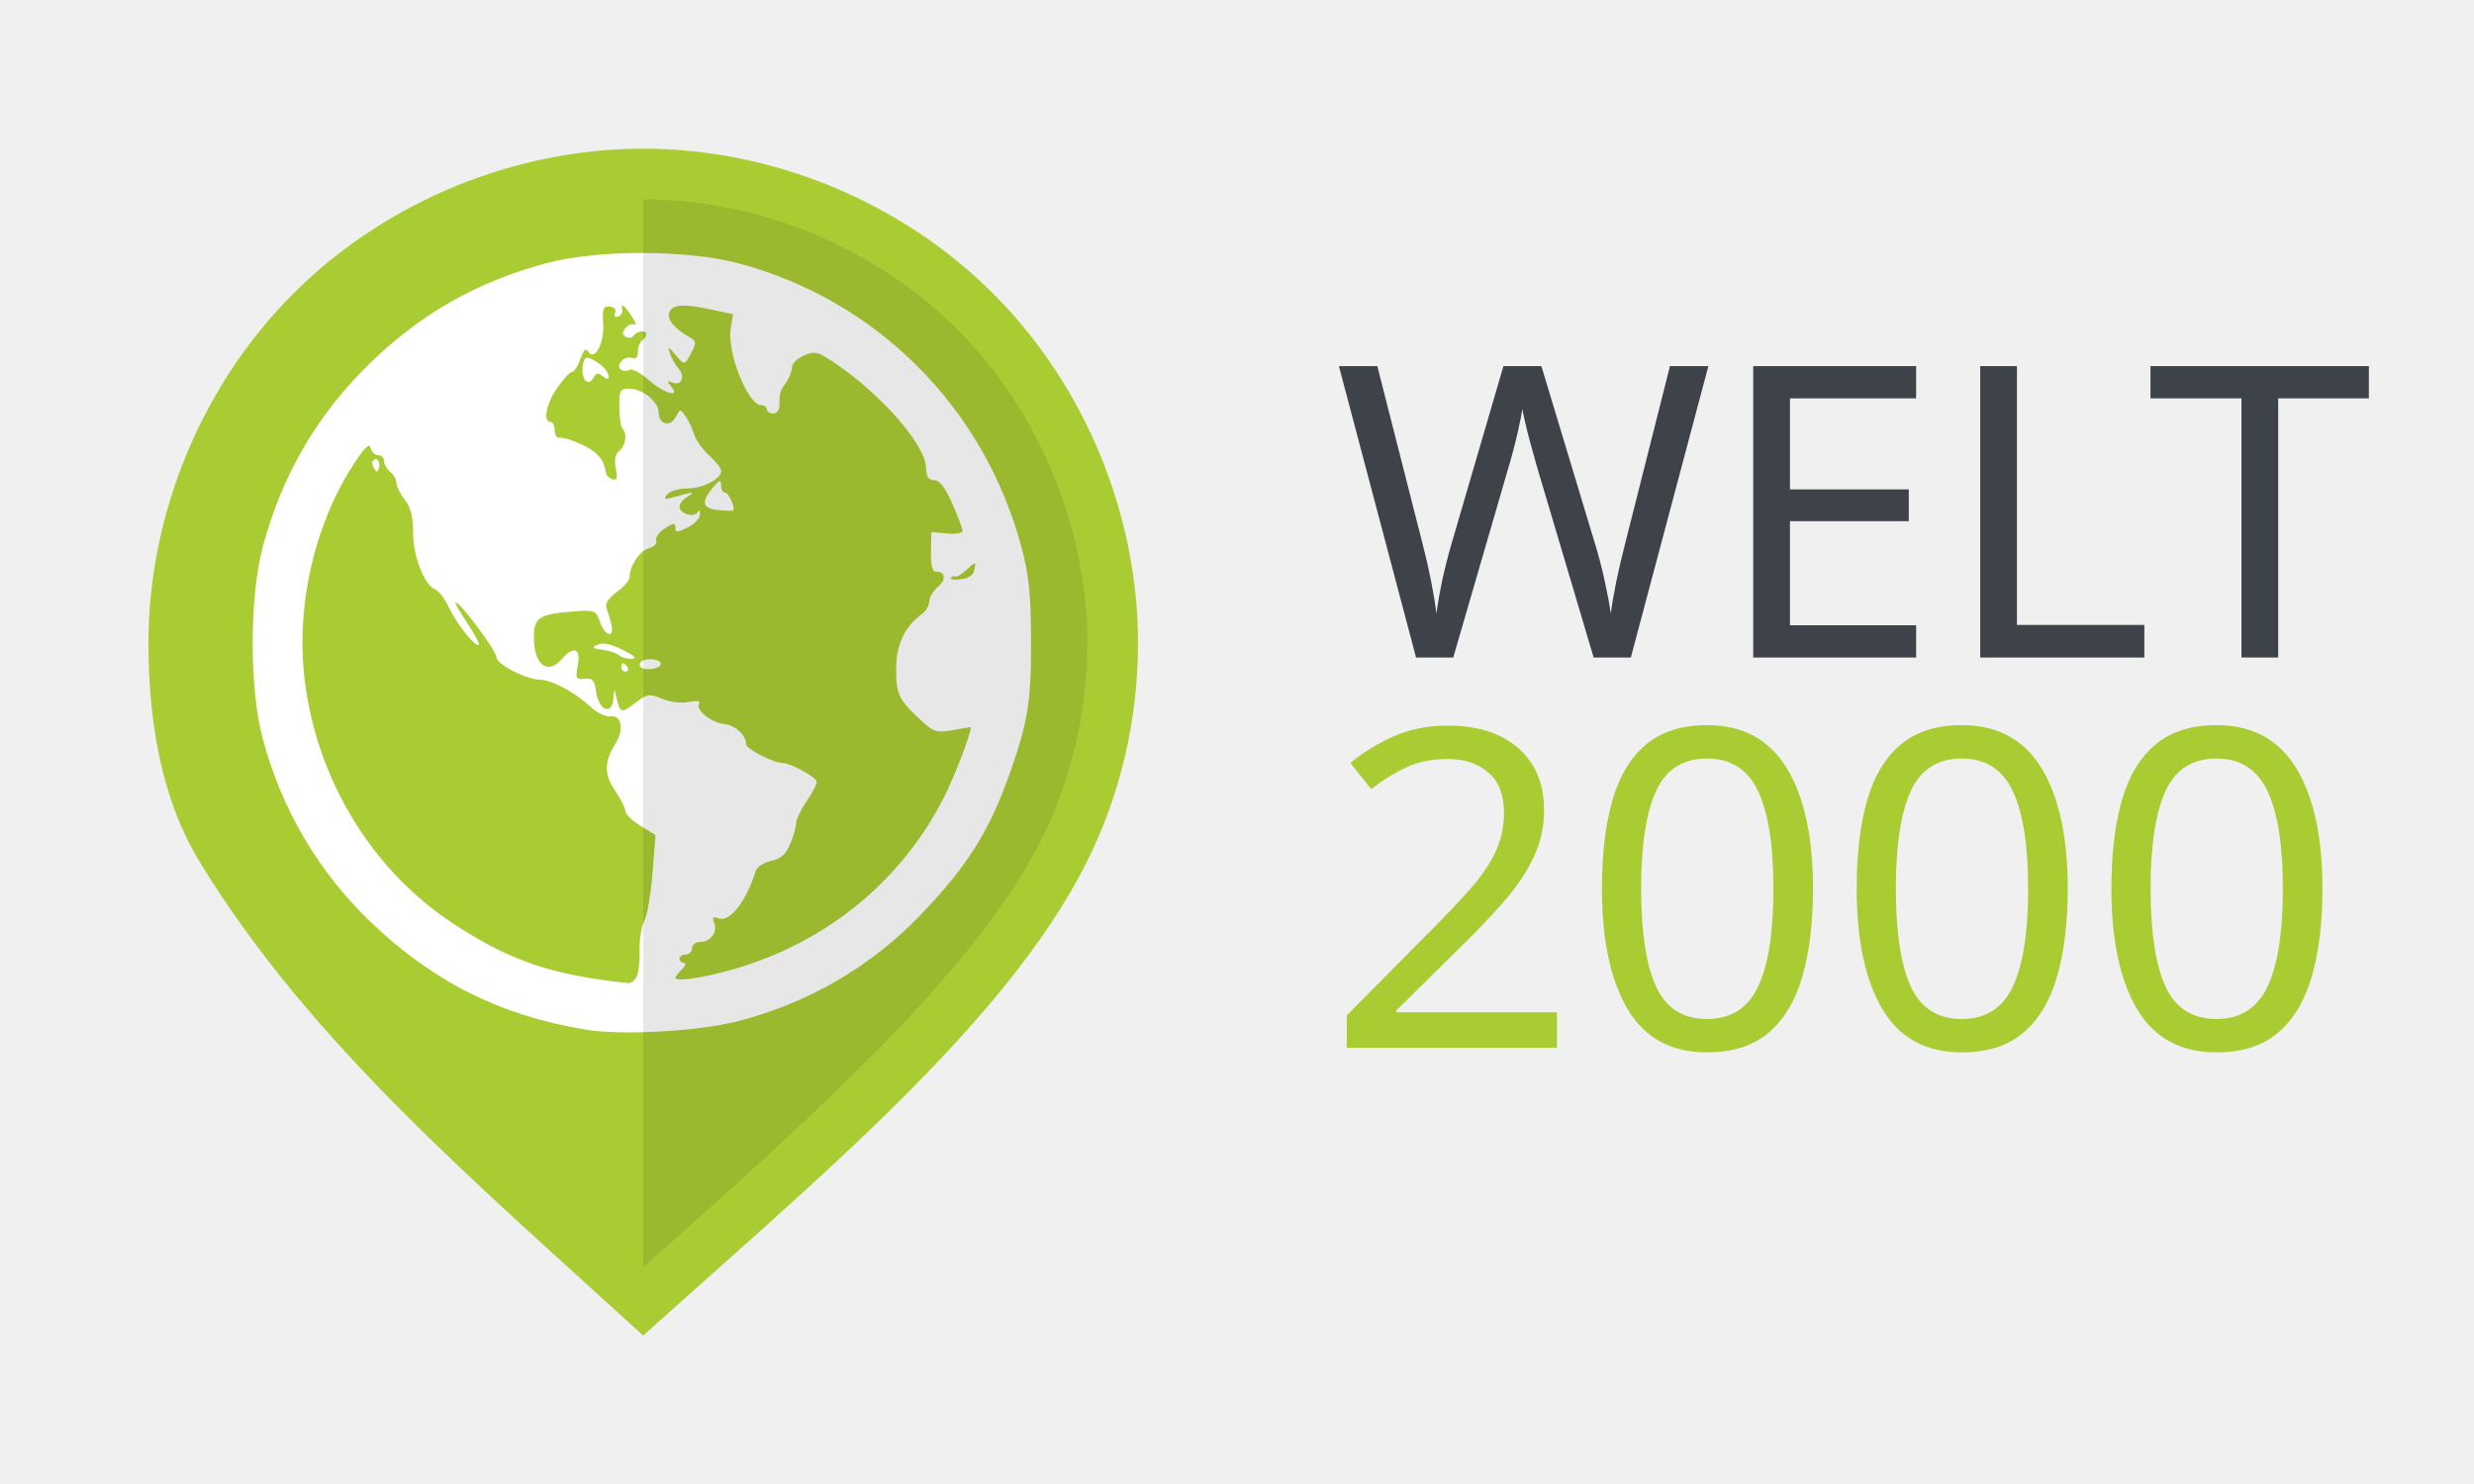
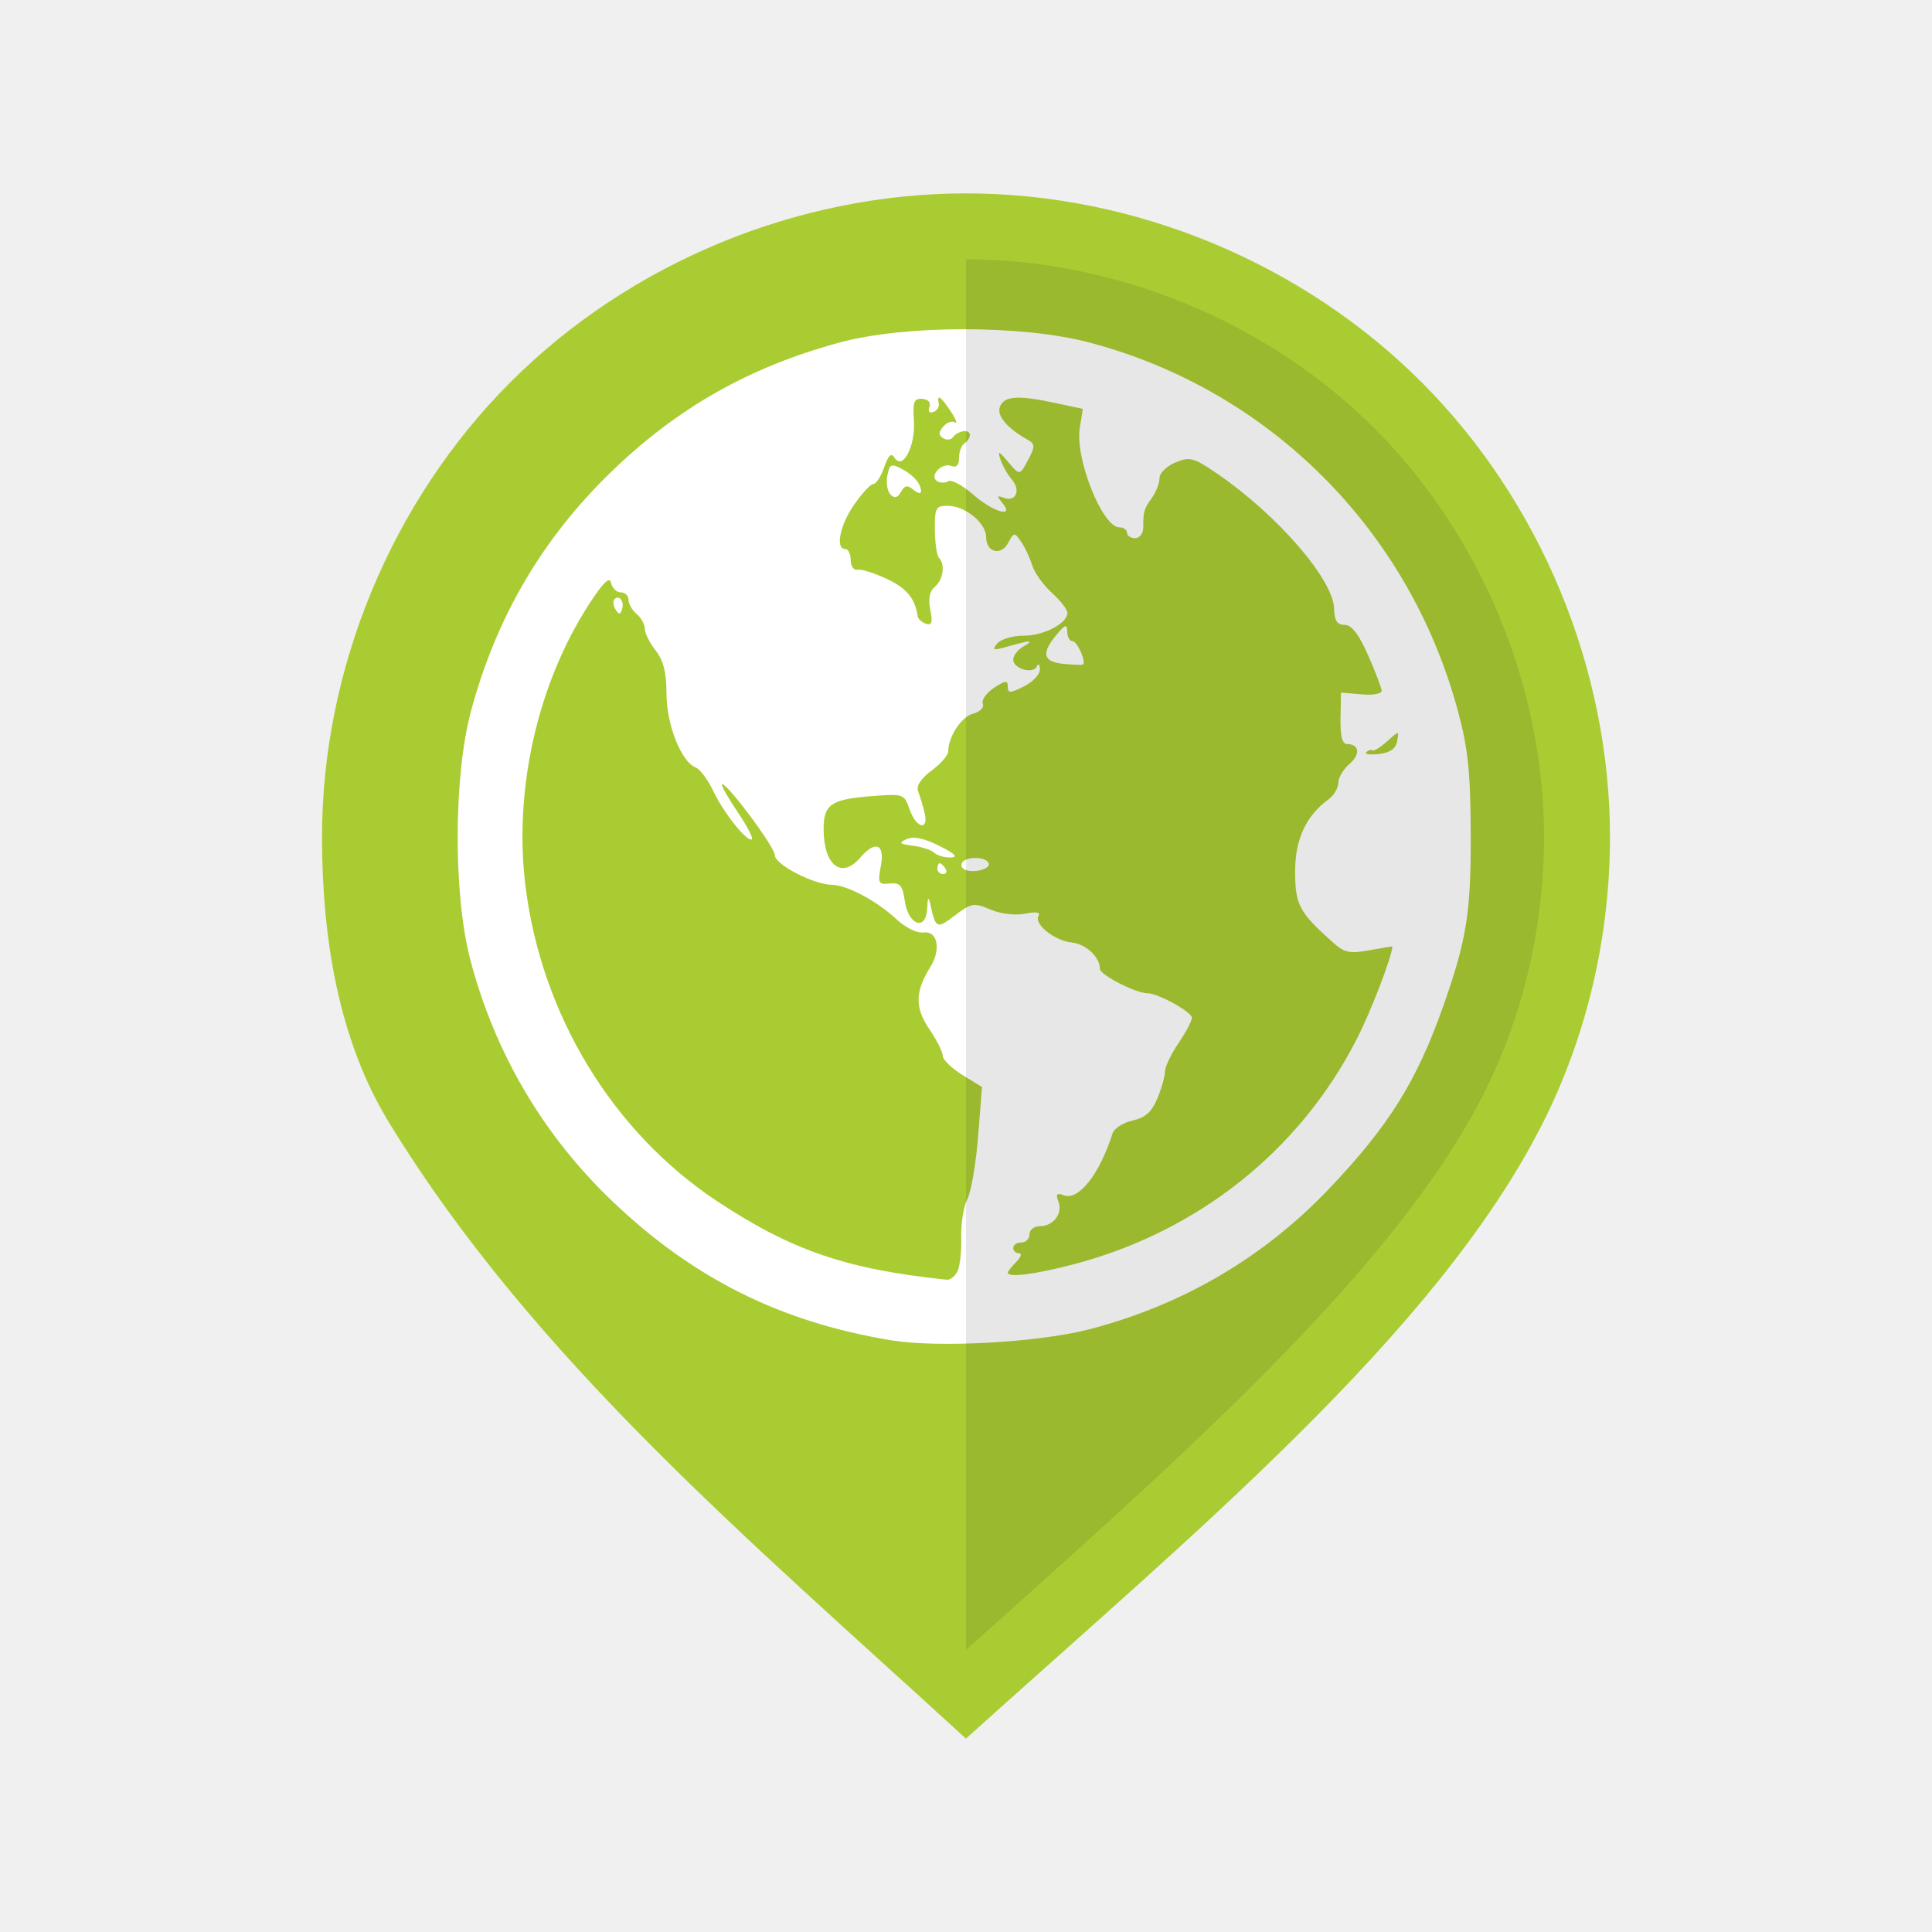
- <svg xmlns="http://www.w3.org/2000/svg" width="500" height="300" id="svg2" version="1.1" viewBox="0 0 500 300">
+ <svg xmlns="http://www.w3.org/2000/svg" width="300" height="300" id="svg2" version="1.1" viewBox="0 0 300 300">
  <defs id="defs4">
    <mask maskUnits="userSpaceOnUse" id="mask4108" />
  </defs>
  <g id="layer3" transform="translate(-148.5723,-230.8789)">
-     <path style="color:#000000;color-interpolation:sRGB;color-interpolation-filters:linearRGB;fill:#aacc33;fill-opacity:1;fill-rule:nonzero;stroke:none;stroke-width:2;marker:none;visibility:visible;display:inline;overflow:visible;enable-background:accumulate;clip-rule:nonzero" d="m 278.572,260.934 c -26.18,0 -52.199,10.777 -70.711,29.289 -18.512,18.512 -29.289,44.531 -29.289,70.711 0.024,15.335 2.45,31.311 10.467,44.384 22.543,36.756 55.951,64.793 89.525,95.561 34.535,-31.156 72.872,-62.637 89.484,-95.407 6.959,-13.728 10.506,-29.147 10.523,-44.538 0,-26.18 -10.777,-52.199 -29.289,-70.711 -18.512,-18.512 -44.531,-29.289 -70.711,-29.289 z" id="path4064" />
+     <path style="color:#000000;color-interpolation:sRGB;color-interpolation-filters:linearRGB;fill:#aacc33;fill-opacity:1;fill-rule:nonzero;stroke:none;stroke-width:2;marker:none;visibility:visible;display:inline;overflow:visible;enable-background:accumulate;clip-rule:nonzero" d="m 298.572,260.906 c -26.18,0 -52.199,10.777 -70.711,29.289 -18.512,18.512 -29.289,44.531 -29.289,70.711 0.024,15.335 2.45,31.311 10.467,44.384 22.543,36.756 55.951,64.793 89.525,95.561 34.535,-31.156 72.872,-62.637 89.484,-95.407 6.959,-13.728 10.506,-29.147 10.523,-44.538 0,-26.18 -10.777,-52.199 -29.289,-70.711 -18.512,-18.512 -44.531,-29.289 -70.711,-29.289 z" id="path4064" />
  </g>
  <g id="layer4" style="display:inline" transform="translate(-148.5723,-230.8789)">
-     <path style="fill:#ffffff;display:inline" d="m 266.977,439.027 c -17.185,-2.827 -30.763,-9.6 -43.346,-21.622 -10.742,-10.263 -18.261,-23.067 -22.045,-37.539 -2.637,-10.087 -2.587,-28.413 0.105,-38.472 3.894,-14.551 11.031,-26.766 21.679,-37.108 10.34,-10.042 21.562,-16.408 35.615,-20.204 10.139,-2.739 28.312,-2.739 38.697,-0.002 28.016,7.384 49.728,29.102 57.299,57.314 1.549,5.772 1.928,9.42 1.964,18.928 0.047,12.237 -0.618,16.444 -4.22,26.683 -4.158,11.819 -8.536,18.817 -17.911,28.63 -10.138,10.611 -22.693,17.945 -37.133,21.692 -7.855,2.038 -23.413,2.899 -30.705,1.7 z m 10.296,-10.773 c 0.375,-0.81 0.628,-3.176 0.562,-5.258 -0.065,-2.082 0.363,-4.74 0.953,-5.906 0.589,-1.166 1.34,-5.556 1.669,-9.755 l 0.597,-7.635 -3.043,-1.881 c -1.674,-1.034 -3.043,-2.365 -3.043,-2.956 0,-0.592 -0.949,-2.474 -2.108,-4.182 -2.246,-3.31 -2.205,-5.806 0.157,-9.587 1.726,-2.762 1.154,-5.692 -1.052,-5.391 -0.991,0.135 -2.803,-0.758 -4.206,-2.073 -3.001,-2.813 -7.683,-5.308 -10.004,-5.333 -2.834,-0.031 -8.866,-3.158 -8.866,-4.597 0,-1.285 -7.672,-11.549 -8.222,-10.999 -0.149,0.149 0.925,2.041 2.385,4.205 1.46,2.164 2.487,4.102 2.282,4.308 -0.625,0.625 -4.385,-4.056 -5.994,-7.461 -0.833,-1.763 -2.071,-3.419 -2.749,-3.679 -2.233,-0.857 -4.528,-6.672 -4.528,-11.476 0,-3.273 -0.471,-5.146 -1.683,-6.686 -0.925,-1.176 -1.683,-2.695 -1.683,-3.375 0,-0.68 -0.568,-1.708 -1.262,-2.284 -0.694,-0.576 -1.262,-1.569 -1.262,-2.206 0,-0.637 -0.54,-1.159 -1.2,-1.159 -0.66,0 -1.342,-0.662 -1.515,-1.472 -0.224,-1.049 -1.208,-0.096 -3.417,3.31 -7.973,12.29 -11.703,28.732 -9.893,43.611 2.447,20.129 13.545,38.385 29.89,49.167 11.518,7.599 20.021,10.498 35.531,12.117 0.562,0.059 1.329,-0.556 1.703,-1.366 z M 224.142,325.524 c -0.362,-0.586 -0.432,-1.293 -0.154,-1.571 0.753,-0.753 1.574,0.354 1.167,1.574 -0.285,0.855 -0.483,0.854 -1.013,-0.003 z m 71.081,101.72 c 19.391,-5.079 35.241,-17.704 44.087,-35.117 2.19,-4.311 5.303,-12.405 5.474,-14.234 0.006,-0.053 -1.6,0.201 -3.566,0.565 -3.042,0.563 -3.881,0.389 -5.62,-1.165 -5.287,-4.722 -5.893,-5.843 -5.92,-10.951 -0.027,-5.055 1.668,-8.749 5.197,-11.324 0.829,-0.605 1.507,-1.751 1.507,-2.547 0,-0.796 0.773,-2.11 1.718,-2.919 1.755,-1.503 1.564,-3.109 -0.371,-3.109 -0.735,0 -1.053,-1.27 -1.002,-3.996 l 0.075,-3.996 3.155,0.276 c 1.735,0.152 3.155,-0.085 3.155,-0.526 0,-0.441 -0.942,-2.932 -2.093,-5.534 -1.461,-3.303 -2.565,-4.732 -3.658,-4.732 -1.165,0 -1.584,-0.65 -1.637,-2.546 -0.128,-4.519 -8.793,-14.521 -18.116,-20.913 -3.693,-2.532 -4.271,-2.687 -6.52,-1.756 -1.357,0.562 -2.468,1.649 -2.468,2.415 0,0.766 -0.523,2.14 -1.162,3.053 -1.271,1.814 -1.361,2.121 -1.361,4.604 0,0.935 -0.561,1.683 -1.262,1.683 -0.694,0 -1.262,-0.379 -1.262,-0.841 0,-0.463 -0.53,-0.841 -1.179,-0.841 -2.654,0 -6.921,-10.72 -6.152,-15.457 l 0.477,-2.938 -4.186,-0.898 c -5.896,-1.265 -8.042,-1.125 -8.691,0.567 -0.537,1.4 1.106,3.333 4.398,5.175 1.012,0.566 1.042,1.032 0.172,2.701 -1.502,2.881 -1.455,2.872 -3.327,0.663 -1.468,-1.732 -1.629,-1.778 -1.155,-0.329 0.303,0.925 1.098,2.321 1.767,3.102 1.434,1.673 0.604,3.539 -1.256,2.825 -1.075,-0.412 -1.114,-0.279 -0.233,0.784 2.017,2.431 -1.423,1.443 -4.557,-1.308 -1.622,-1.424 -3.338,-2.348 -3.815,-2.053 -0.476,0.294 -1.263,0.29 -1.748,-0.01 -1.291,-0.798 0.707,-2.934 2.206,-2.359 0.799,0.307 1.2,-0.116 1.2,-1.262 0,-0.948 0.379,-1.957 0.841,-2.243 0.463,-0.286 0.841,-0.876 0.841,-1.312 0,-0.944 -1.877,-0.682 -2.64,0.368 -0.295,0.406 -0.976,0.467 -1.513,0.135 -0.741,-0.458 -0.74,-0.888 8.6e-4,-1.781 0.538,-0.648 1.352,-0.946 1.811,-0.663 0.458,0.283 0.183,-0.478 -0.613,-1.692 -1.538,-2.347 -2.227,-2.809 -1.883,-1.26 0.116,0.521 -0.263,1.12 -0.842,1.332 -0.623,0.228 -0.872,-0.084 -0.61,-0.766 0.268,-0.698 -0.165,-1.197 -1.099,-1.268 -1.3,-0.098 -1.504,0.433 -1.306,3.395 0.263,3.93 -1.749,7.772 -3.006,5.739 -0.506,-0.818 -0.947,-0.412 -1.606,1.476 -0.499,1.433 -1.255,2.605 -1.679,2.605 -0.424,0 -1.769,1.44 -2.988,3.2 -2.22,3.204 -2.957,6.895 -1.376,6.895 0.463,0 0.841,0.774 0.841,1.719 0,0.946 0.473,1.618 1.052,1.494 0.578,-0.124 2.634,0.522 4.568,1.435 3.084,1.457 4.376,3.022 4.783,5.797 0.062,0.424 0.644,0.948 1.292,1.164 0.907,0.302 1.061,-0.198 0.667,-2.17 -0.347,-1.733 -0.115,-2.893 0.714,-3.581 1.296,-1.076 1.633,-3.49 0.627,-4.496 -0.33,-0.33 -0.614,-2.285 -0.631,-4.346 -0.029,-3.451 0.135,-3.744 2.072,-3.719 2.675,0.035 5.889,2.683 5.889,4.853 0,2.388 2.304,2.989 3.426,0.893 0.893,-1.669 0.967,-1.676 2.003,-0.179 0.591,0.855 1.365,2.501 1.719,3.658 0.354,1.157 1.73,3.083 3.058,4.281 1.327,1.198 2.413,2.596 2.413,3.107 0,1.646 -3.652,3.548 -6.814,3.548 -1.691,0 -3.532,0.551 -4.09,1.224 -0.873,1.052 -0.622,1.111 1.784,0.421 3.515,-1.008 4.048,-0.982 2.18,0.106 -0.81,0.472 -1.472,1.362 -1.472,1.979 0,1.428 3.153,2.301 3.679,1.019 0.217,-0.529 0.424,-0.328 0.461,0.448 0.037,0.776 -1.069,1.977 -2.457,2.67 -2.182,1.089 -2.524,1.094 -2.524,0.042 0,-1.012 -0.361,-0.98 -2.145,0.189 -1.18,0.773 -1.962,1.883 -1.739,2.466 0.23,0.598 -0.423,1.268 -1.496,1.538 -1.81,0.454 -3.874,3.58 -3.874,5.867 0,0.585 -1.164,1.925 -2.586,2.976 -1.63,1.205 -2.406,2.381 -2.1,3.181 0.268,0.698 0.715,2.18 0.995,3.294 0.739,2.945 -1.256,2.565 -2.303,-0.439 -0.848,-2.431 -0.926,-2.458 -6.028,-2.054 -6.186,0.49 -7.327,1.284 -7.327,5.096 0,5.633 2.785,7.83 5.663,4.469 2.362,-2.759 3.869,-2.171 3.226,1.259 -0.506,2.699 -0.393,2.924 1.368,2.734 1.605,-0.173 1.991,0.275 2.351,2.728 0.559,3.809 3.326,4.704 3.473,1.123 0.07,-1.69 0.205,-1.89 0.47,-0.693 0.857,3.875 1.014,3.948 3.841,1.798 2.554,-1.942 2.931,-2.005 5.507,-0.917 1.615,0.682 3.857,0.949 5.389,0.643 1.692,-0.338 2.434,-0.219 2.091,0.336 -0.772,1.249 2.437,3.849 5.103,4.133 2.249,0.24 4.421,2.255 4.421,4.102 0,0.93 5.581,3.787 7.399,3.787 1.613,0 6.86,2.898 6.882,3.801 0.012,0.471 -0.926,2.249 -2.082,3.951 -1.157,1.702 -2.103,3.695 -2.103,4.429 0,0.733 -0.533,2.609 -1.184,4.167 -0.874,2.092 -1.88,2.986 -3.843,3.417 -1.462,0.321 -2.858,1.211 -3.101,1.977 -2.026,6.376 -5.287,10.514 -7.589,9.63 -1.088,-0.417 -1.271,-0.199 -0.82,0.977 0.713,1.858 -0.786,3.825 -2.916,3.825 -0.869,0 -1.579,0.568 -1.579,1.262 0,0.694 -0.568,1.262 -1.262,1.262 -0.694,0 -1.262,0.379 -1.262,0.841 0,0.463 0.406,0.841 0.901,0.841 0.496,0 0.306,0.595 -0.421,1.322 -0.727,0.727 -1.322,1.484 -1.322,1.683 0,0.804 4.238,0.269 10.159,-1.282 z m -21.096,-61.452 c 0,-0.463 0.167,-0.841 0.371,-0.841 0.204,0 0.605,0.379 0.891,0.841 0.286,0.463 0.119,0.841 -0.371,0.841 -0.49,0 -0.891,-0.379 -0.891,-0.841 z m 4.411,0.212 c -0.581,-0.196 -0.843,-0.702 -0.581,-1.125 0.609,-0.985 3.499,-1.001 4.103,-0.024 0.533,0.862 -1.959,1.674 -3.521,1.149 z m -4.874,-2.671 c -0.44,-0.427 -1.935,-0.923 -3.323,-1.102 -2.13,-0.274 -2.28,-0.435 -0.964,-1.03 1.052,-0.475 2.694,-0.134 5.048,1.05 2.473,1.243 2.986,1.769 1.764,1.806 -0.949,0.029 -2.084,-0.297 -2.524,-0.724 z m 20.022,-29.345 c -3.149,-0.312 -3.465,-1.624 -1.08,-4.488 1.388,-1.666 1.659,-1.749 1.683,-0.514 0.015,0.81 0.381,1.472 0.813,1.472 0.746,0 2.209,3.322 1.606,3.646 -0.158,0.085 -1.517,0.032 -3.021,-0.117 z m -26.832,-26.281 c -0.49,-0.49 -0.715,-1.808 -0.5,-2.929 0.342,-1.789 0.61,-1.923 2.189,-1.093 1.896,0.997 3.026,2.308 3.048,3.532 0.007,0.404 -0.524,0.288 -1.181,-0.257 -0.935,-0.776 -1.353,-0.706 -1.929,0.323 -0.517,0.924 -1,1.05 -1.625,0.424 z m 78.66,38.315 c 0.315,-1.683 0.315,-1.683 -1.553,0 -1.028,0.925 -2.05,1.556 -2.271,1.402 -0.221,-0.154 -0.655,-0.026 -0.963,0.284 -0.308,0.311 0.572,0.437 1.956,0.28 1.721,-0.195 2.616,-0.816 2.832,-1.967 z" id="path4198" />
-   </g>
-   <g id="layer5" transform="translate(-148.5723,-230.8789)">
-     <text xml:space="preserve" style="font-size:82.5px;font-style:normal;font-variant:normal;font-weight:normal;font-stretch:normal;text-align:start;line-height:90%;letter-spacing:0px;word-spacing:0px;writing-mode:lr-tb;text-anchor:start;fill:#3e4349;fill-opacity:1;stroke:none;font-family:Ubuntu;-inkscape-font-specification:'Ubuntu, Normal'" x="418.183" y="363.8" id="text4232">
-       <tspan x="418.183" y="363.8" style="font-size:82.5px;font-style:normal;font-variant:normal;font-weight:normal;font-stretch:normal;text-align:start;line-height:90%;letter-spacing:0px;writing-mode:lr-tb;text-anchor:start;fill:#3e4349;fill-opacity:1;font-family:Ubuntu;-inkscape-font-specification:'Ubuntu, Normal'" id="tspan4240">WELT</tspan>
-     </text>
-     <text xml:space="preserve" style="font-size:90px;font-style:normal;font-variant:normal;font-weight:500;font-stretch:normal;text-align:start;line-height:90%;letter-spacing:0px;word-spacing:0px;writing-mode:lr-tb;text-anchor:start;fill:#000000;fill-opacity:1;stroke:none;font-family:Ubuntu;-inkscape-font-specification:'Ubuntu, Medium'" x="416.443" y="442.718" id="text4232-8">
-       <tspan x="416.443" y="442.718" style="font-size:90px;font-style:normal;font-variant:normal;font-weight:500;font-stretch:normal;text-align:start;line-height:90%;letter-spacing:0px;writing-mode:lr-tb;text-anchor:start;fill:#aacc33;fill-opacity:1;font-family:Ubuntu;-inkscape-font-specification:'Ubuntu, Medium'" id="tspan4240-1">2000</tspan>
-     </text>
+     <path style="fill:#ffffff;display:inline" d="m 286.977,439 c -17.185,-2.827 -30.763,-9.6 -43.346,-21.622 -10.742,-10.263 -18.261,-23.067 -22.045,-37.539 -2.637,-10.087 -2.587,-28.413 0.105,-38.472 3.894,-14.551 11.031,-26.766 21.679,-37.108 10.34,-10.042 21.562,-16.408 35.615,-20.204 10.139,-2.739 28.312,-2.739 38.697,-0.002 28.016,7.384 49.728,29.102 57.299,57.314 1.549,5.772 1.928,9.42 1.964,18.928 0.047,12.237 -0.618,16.444 -4.22,26.683 -4.158,11.819 -8.536,18.817 -17.911,28.63 -10.138,10.611 -22.693,17.945 -37.133,21.692 -7.855,2.038 -23.413,2.899 -30.705,1.7 z m 10.296,-10.773 c 0.375,-0.81 0.628,-3.176 0.562,-5.258 -0.065,-2.082 0.363,-4.74 0.953,-5.906 0.589,-1.166 1.34,-5.556 1.669,-9.755 l 0.597,-7.635 -3.043,-1.881 c -1.674,-1.034 -3.043,-2.365 -3.043,-2.956 0,-0.592 -0.949,-2.474 -2.108,-4.182 -2.246,-3.31 -2.205,-5.806 0.157,-9.587 1.726,-2.762 1.154,-5.692 -1.052,-5.391 -0.991,0.135 -2.803,-0.758 -4.206,-2.073 -3.001,-2.813 -7.683,-5.308 -10.004,-5.333 -2.834,-0.031 -8.866,-3.158 -8.866,-4.597 0,-1.285 -7.672,-11.549 -8.222,-10.999 -0.149,0.149 0.925,2.041 2.385,4.205 1.46,2.164 2.487,4.102 2.282,4.308 -0.625,0.625 -4.385,-4.056 -5.994,-7.461 -0.833,-1.763 -2.071,-3.419 -2.749,-3.679 -2.233,-0.857 -4.528,-6.672 -4.528,-11.476 0,-3.273 -0.471,-5.146 -1.683,-6.686 -0.925,-1.176 -1.683,-2.695 -1.683,-3.375 0,-0.68 -0.568,-1.708 -1.262,-2.284 -0.694,-0.576 -1.262,-1.569 -1.262,-2.206 0,-0.637 -0.54,-1.159 -1.2,-1.159 -0.66,0 -1.342,-0.662 -1.515,-1.472 -0.224,-1.049 -1.208,-0.096 -3.417,3.31 -7.973,12.29 -11.703,28.732 -9.893,43.611 2.447,20.129 13.545,38.385 29.89,49.167 11.518,7.599 20.021,10.498 35.531,12.117 0.562,0.059 1.329,-0.556 1.703,-1.366 z M 244.142,325.496 c -0.362,-0.586 -0.432,-1.293 -0.154,-1.571 0.753,-0.753 1.574,0.354 1.167,1.574 -0.285,0.855 -0.483,0.854 -1.013,-0.003 z m 71.081,101.72 c 19.391,-5.079 35.241,-17.704 44.087,-35.117 2.19,-4.311 5.303,-12.405 5.474,-14.234 0.006,-0.053 -1.6,0.201 -3.566,0.565 -3.042,0.563 -3.881,0.389 -5.62,-1.165 -5.287,-4.722 -5.893,-5.843 -5.92,-10.951 -0.027,-5.055 1.668,-8.749 5.197,-11.324 0.829,-0.605 1.507,-1.751 1.507,-2.547 0,-0.796 0.773,-2.11 1.718,-2.919 1.755,-1.503 1.564,-3.109 -0.371,-3.109 -0.735,0 -1.053,-1.27 -1.002,-3.996 l 0.075,-3.996 3.155,0.276 c 1.735,0.152 3.155,-0.085 3.155,-0.526 0,-0.441 -0.942,-2.932 -2.093,-5.534 -1.461,-3.303 -2.565,-4.732 -3.658,-4.732 -1.165,0 -1.584,-0.65 -1.637,-2.546 -0.128,-4.519 -8.793,-14.521 -18.116,-20.913 -3.693,-2.532 -4.271,-2.687 -6.52,-1.756 -1.357,0.562 -2.468,1.649 -2.468,2.415 0,0.766 -0.523,2.14 -1.162,3.053 -1.271,1.814 -1.361,2.121 -1.361,4.604 0,0.935 -0.561,1.683 -1.262,1.683 -0.694,0 -1.262,-0.379 -1.262,-0.841 0,-0.463 -0.53,-0.841 -1.179,-0.841 -2.654,0 -6.921,-10.72 -6.152,-15.457 l 0.477,-2.938 -4.186,-0.898 c -5.896,-1.265 -8.042,-1.125 -8.691,0.567 -0.537,1.4 1.106,3.333 4.398,5.175 1.012,0.566 1.042,1.032 0.172,2.701 -1.502,2.881 -1.455,2.872 -3.327,0.663 -1.468,-1.732 -1.629,-1.778 -1.155,-0.329 0.303,0.925 1.098,2.321 1.767,3.102 1.434,1.673 0.604,3.539 -1.256,2.825 -1.075,-0.412 -1.114,-0.279 -0.233,0.784 2.017,2.431 -1.423,1.443 -4.557,-1.308 -1.622,-1.424 -3.338,-2.348 -3.815,-2.053 -0.476,0.294 -1.263,0.29 -1.748,-0.01 -1.291,-0.798 0.707,-2.934 2.206,-2.359 0.799,0.307 1.2,-0.116 1.2,-1.262 0,-0.948 0.379,-1.957 0.841,-2.243 0.463,-0.286 0.841,-0.876 0.841,-1.312 0,-0.944 -1.877,-0.682 -2.64,0.368 -0.295,0.406 -0.976,0.467 -1.513,0.135 -0.741,-0.458 -0.74,-0.888 8.6e-4,-1.781 0.538,-0.648 1.352,-0.946 1.811,-0.663 0.458,0.283 0.183,-0.478 -0.613,-1.692 -1.538,-2.347 -2.227,-2.809 -1.883,-1.26 0.116,0.521 -0.263,1.12 -0.842,1.332 -0.623,0.228 -0.872,-0.084 -0.61,-0.766 0.268,-0.698 -0.165,-1.197 -1.099,-1.268 -1.3,-0.098 -1.504,0.433 -1.306,3.395 0.263,3.93 -1.749,7.772 -3.006,5.739 -0.506,-0.818 -0.947,-0.412 -1.606,1.476 -0.499,1.433 -1.255,2.605 -1.679,2.605 -0.424,0 -1.769,1.44 -2.988,3.2 -2.22,3.204 -2.957,6.895 -1.376,6.895 0.463,0 0.841,0.774 0.841,1.719 0,0.946 0.473,1.618 1.052,1.494 0.578,-0.124 2.634,0.522 4.568,1.435 3.084,1.457 4.376,3.022 4.783,5.797 0.062,0.424 0.644,0.948 1.292,1.164 0.907,0.302 1.061,-0.198 0.667,-2.17 -0.347,-1.733 -0.115,-2.893 0.714,-3.581 1.296,-1.076 1.633,-3.49 0.627,-4.496 -0.33,-0.33 -0.614,-2.285 -0.631,-4.346 -0.029,-3.451 0.135,-3.744 2.072,-3.719 2.675,0.035 5.889,2.683 5.889,4.853 0,2.388 2.304,2.989 3.426,0.893 0.893,-1.669 0.967,-1.676 2.003,-0.179 0.591,0.855 1.365,2.501 1.719,3.658 0.354,1.157 1.73,3.083 3.058,4.281 1.327,1.198 2.413,2.596 2.413,3.107 0,1.646 -3.652,3.548 -6.814,3.548 -1.691,0 -3.532,0.551 -4.09,1.224 -0.873,1.052 -0.622,1.111 1.784,0.421 3.515,-1.008 4.048,-0.982 2.18,0.106 -0.81,0.472 -1.472,1.362 -1.472,1.979 0,1.428 3.153,2.301 3.679,1.019 0.217,-0.529 0.424,-0.328 0.461,0.448 0.037,0.776 -1.069,1.977 -2.457,2.67 -2.182,1.089 -2.524,1.094 -2.524,0.042 0,-1.012 -0.361,-0.98 -2.145,0.189 -1.18,0.773 -1.962,1.883 -1.739,2.466 0.23,0.598 -0.423,1.268 -1.496,1.538 -1.81,0.454 -3.874,3.58 -3.874,5.867 0,0.585 -1.164,1.925 -2.586,2.976 -1.63,1.205 -2.406,2.381 -2.1,3.181 0.268,0.698 0.715,2.18 0.995,3.294 0.739,2.945 -1.256,2.565 -2.303,-0.439 -0.848,-2.431 -0.926,-2.458 -6.028,-2.054 -6.186,0.49 -7.327,1.284 -7.327,5.096 0,5.633 2.785,7.83 5.663,4.469 2.362,-2.759 3.869,-2.171 3.226,1.259 -0.506,2.699 -0.393,2.924 1.368,2.734 1.605,-0.173 1.991,0.275 2.351,2.728 0.559,3.809 3.326,4.704 3.473,1.123 0.07,-1.69 0.205,-1.89 0.47,-0.693 0.857,3.875 1.014,3.948 3.841,1.798 2.554,-1.942 2.931,-2.005 5.507,-0.917 1.615,0.682 3.857,0.949 5.389,0.643 1.692,-0.338 2.434,-0.219 2.091,0.336 -0.772,1.249 2.437,3.849 5.103,4.133 2.249,0.24 4.421,2.255 4.421,4.102 0,0.93 5.581,3.787 7.399,3.787 1.613,0 6.86,2.898 6.882,3.801 0.012,0.471 -0.926,2.249 -2.082,3.951 -1.157,1.702 -2.103,3.695 -2.103,4.429 0,0.733 -0.533,2.609 -1.184,4.167 -0.874,2.092 -1.88,2.986 -3.843,3.417 -1.462,0.321 -2.858,1.211 -3.101,1.977 -2.026,6.376 -5.287,10.514 -7.589,9.63 -1.088,-0.417 -1.271,-0.199 -0.82,0.977 0.713,1.858 -0.786,3.825 -2.916,3.825 -0.869,0 -1.579,0.568 -1.579,1.262 0,0.694 -0.568,1.262 -1.262,1.262 -0.694,0 -1.262,0.379 -1.262,0.841 0,0.463 0.406,0.841 0.901,0.841 0.496,0 0.306,0.595 -0.421,1.322 -0.727,0.727 -1.322,1.484 -1.322,1.683 0,0.804 4.238,0.269 10.159,-1.282 z m -21.096,-61.452 c 0,-0.463 0.167,-0.841 0.371,-0.841 0.204,0 0.605,0.379 0.891,0.841 0.286,0.463 0.119,0.841 -0.371,0.841 -0.49,0 -0.891,-0.379 -0.891,-0.841 z m 4.411,0.212 c -0.581,-0.196 -0.843,-0.702 -0.581,-1.125 0.609,-0.985 3.499,-1.001 4.103,-0.024 0.533,0.862 -1.959,1.674 -3.521,1.149 z m -4.874,-2.671 c -0.44,-0.427 -1.935,-0.923 -3.323,-1.102 -2.13,-0.274 -2.28,-0.435 -0.964,-1.03 1.052,-0.475 2.694,-0.134 5.048,1.05 2.473,1.243 2.986,1.769 1.764,1.806 -0.949,0.029 -2.084,-0.297 -2.524,-0.724 z m 20.022,-29.345 c -3.149,-0.312 -3.465,-1.624 -1.08,-4.488 1.388,-1.666 1.659,-1.749 1.683,-0.514 0.015,0.81 0.381,1.472 0.813,1.472 0.746,0 2.209,3.322 1.606,3.646 -0.158,0.085 -1.517,0.032 -3.021,-0.117 z m -26.832,-26.281 c -0.49,-0.49 -0.715,-1.808 -0.5,-2.929 0.342,-1.789 0.61,-1.923 2.189,-1.093 1.896,0.997 3.026,2.308 3.048,3.532 0.007,0.404 -0.524,0.288 -1.181,-0.257 -0.935,-0.776 -1.353,-0.706 -1.929,0.323 -0.517,0.924 -1,1.05 -1.625,0.424 z m 78.66,38.315 c 0.315,-1.683 0.315,-1.683 -1.553,0 -1.028,0.925 -2.05,1.556 -2.271,1.402 -0.221,-0.154 -0.655,-0.026 -0.963,0.284 -0.308,0.311 0.572,0.437 1.956,0.28 1.721,-0.195 2.616,-0.816 2.832,-1.967 z" id="path4198" />
  </g>
  <g id="layer2" transform="translate(-148.5723,-230.8789)">
-     <path style="color:#000000;color-interpolation:sRGB;color-interpolation-filters:linearRGB;fill:#000000;fill-opacity:0.094;fill-rule:nonzero;stroke:none;stroke-width:12;marker:none;visibility:visible;display:inline;overflow:visible;enable-background:accumulate;clip-rule:nonzero" d="m 130,40.24 0,215.857 c 0.014,0.013 0.027,0.025 0.041,0.037 32.723,-29.33 66.352,-58.707 80.303,-86.227 6.195,-12.219 9.399,-26.09 9.416,-39.914 -0.002,-23.368 -9.766,-46.941 -26.289,-63.465 C 176.946,50.004 153.37,40.24 130,40.24 Z" transform="translate(148.5723,230.9336)" id="rect4088" />
+     <path style="color:#000000;color-interpolation:sRGB;color-interpolation-filters:linearRGB;fill:#000000;fill-opacity:0.094;fill-rule:nonzero;stroke:none;stroke-width:12;marker:none;visibility:visible;display:inline;overflow:visible;enable-background:accumulate;clip-rule:nonzero" d="m 298.572,271.146 0,215.857 c 0.014,0.013 0.027,0.025 0.041,0.037 32.723,-29.33 66.352,-58.707 80.303,-86.227 6.195,-12.219 9.399,-26.09 9.416,-39.914 -0.002,-23.368 -9.766,-46.941 -26.289,-63.465 -16.525,-16.525 -40.101,-26.289 -63.471,-26.289 z" id="rect4088" />
  </g>
</svg>
